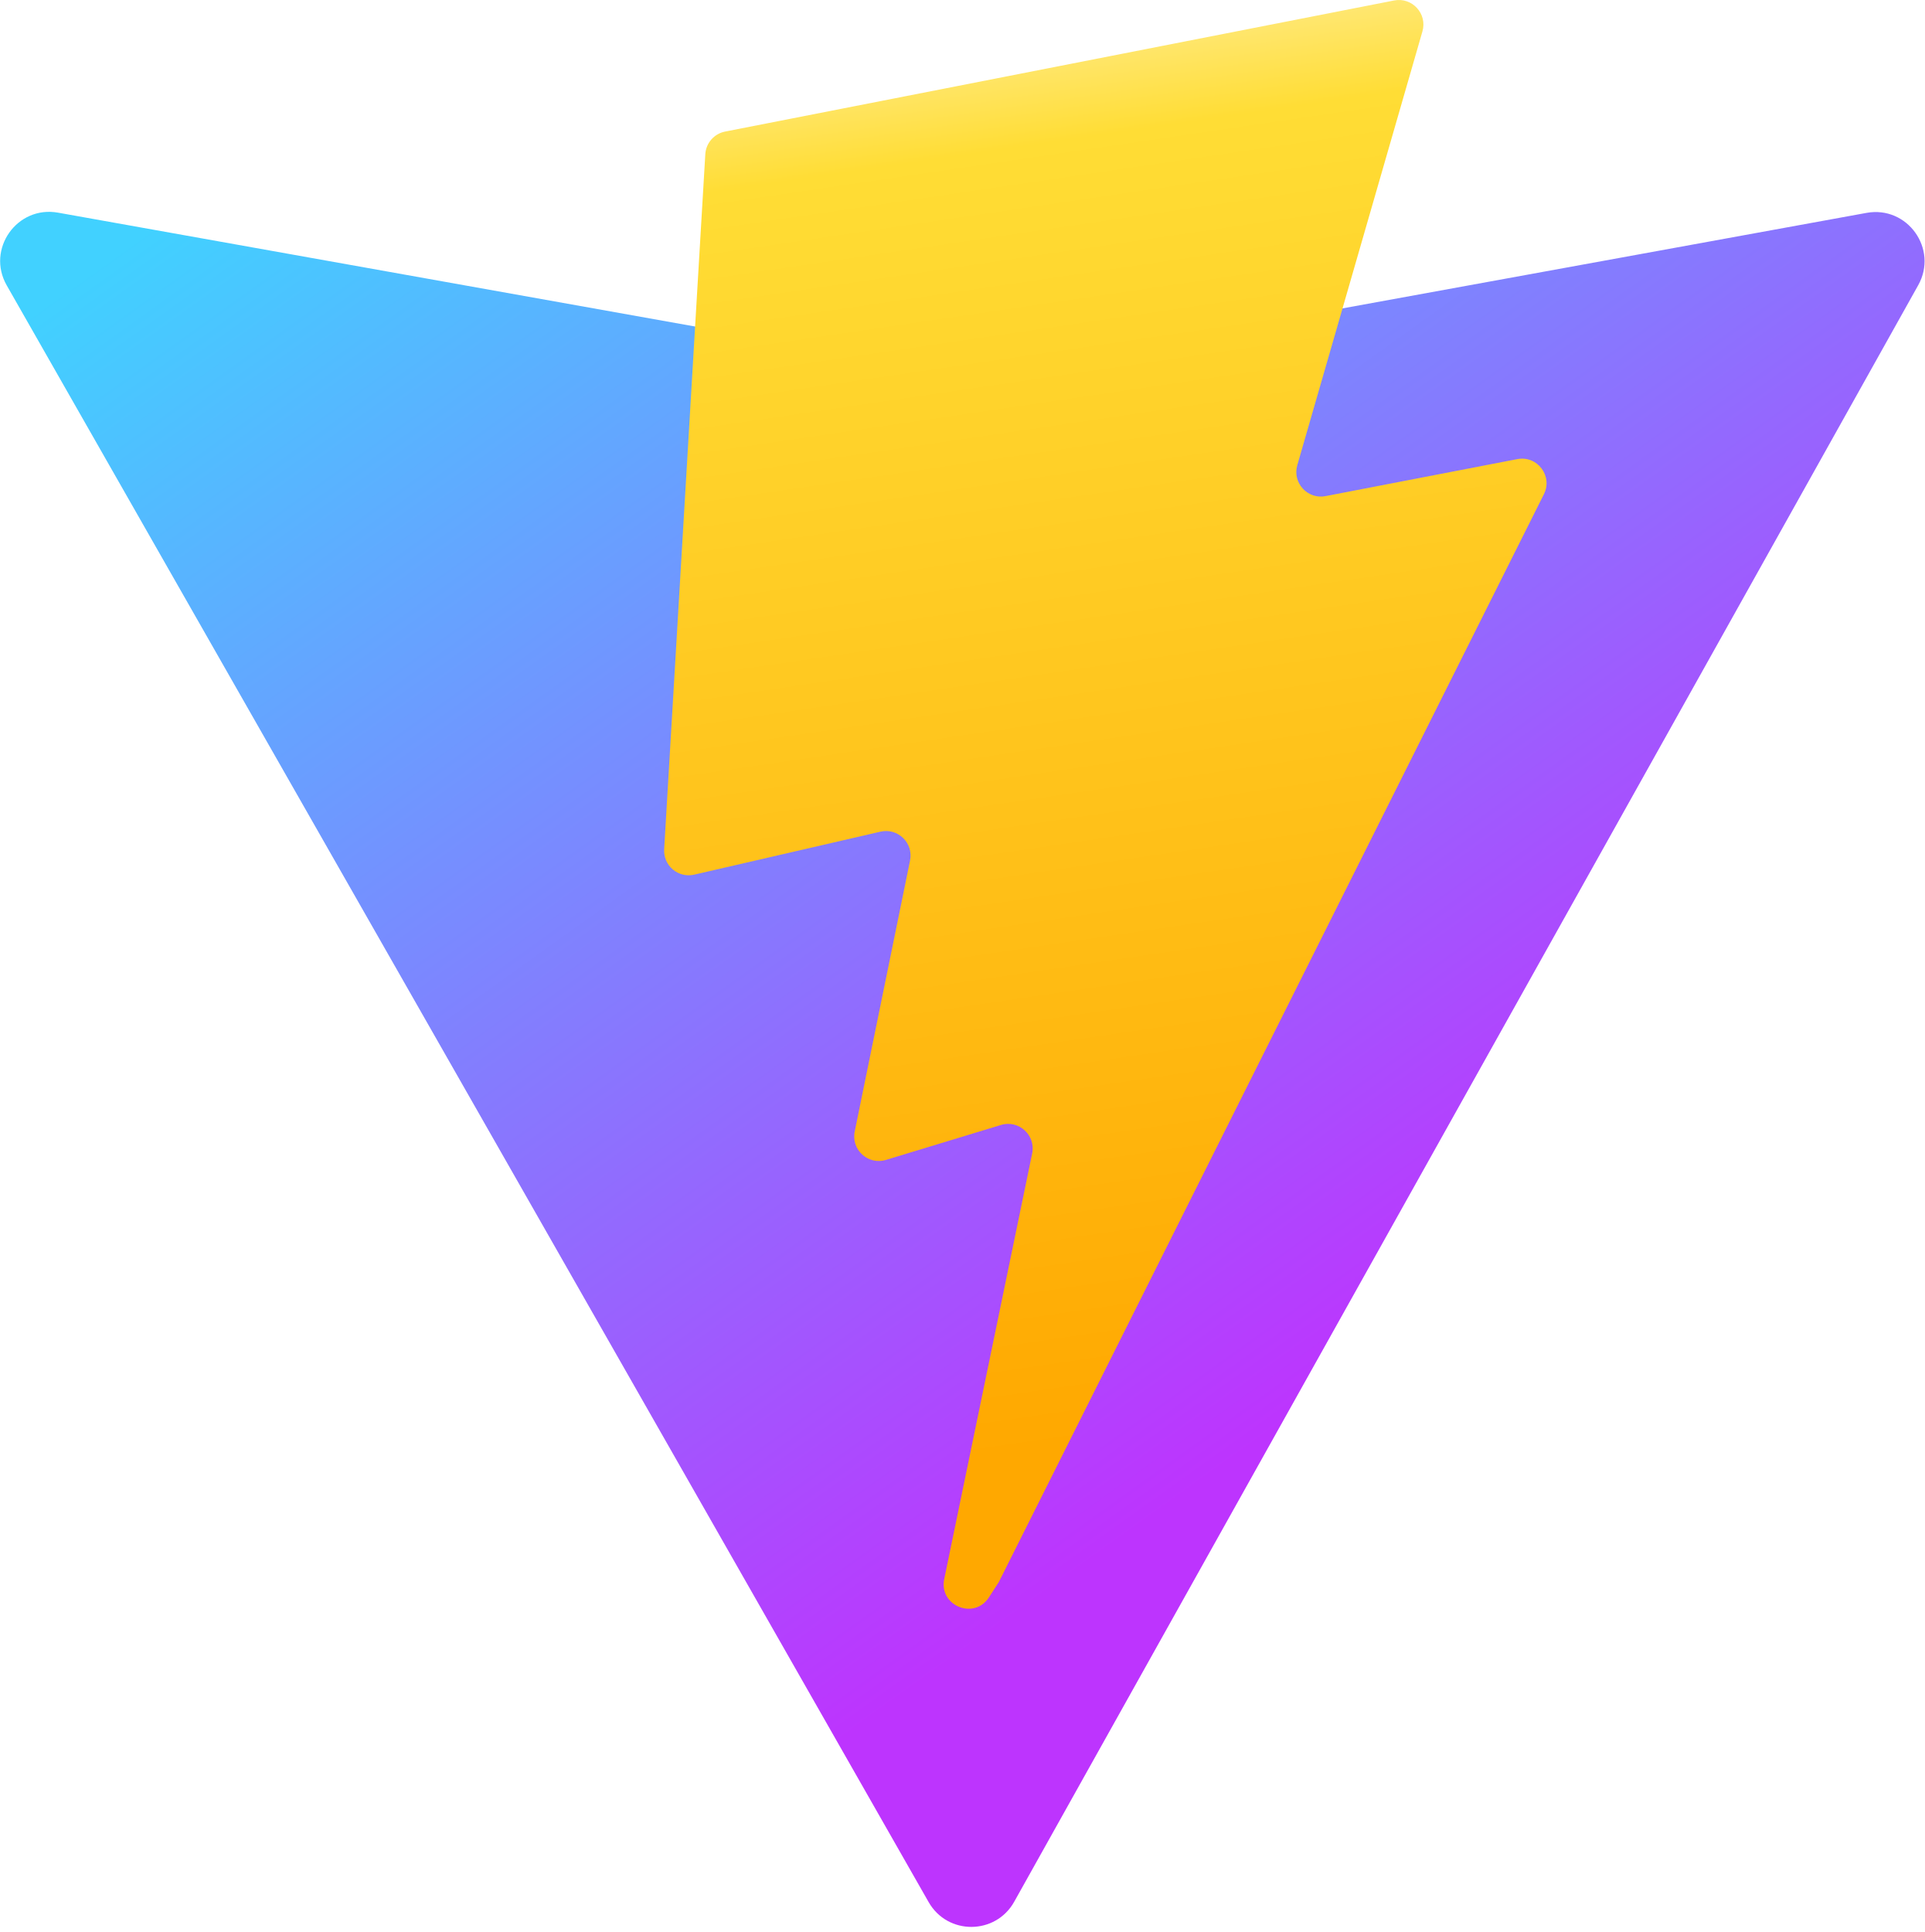
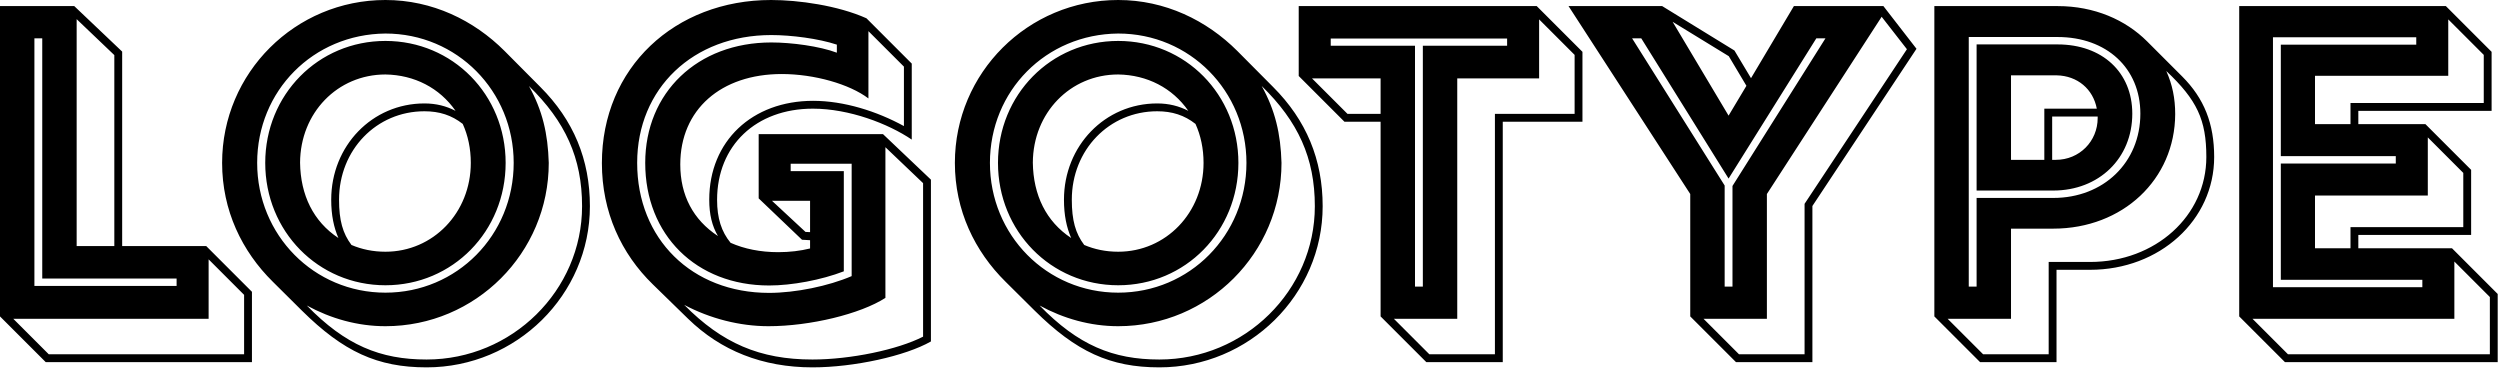
- <svg xmlns="http://www.w3.org/2000/svg" aria-hidden="true" role="img" class="iconify iconify--logos" width="31.88" height="32" preserveAspectRatio="xMidYMid meet" viewBox="0 0 256 257">
-   <defs>
-     <linearGradient id="IconifyId1813088fe1fbc01fb466" x1="-.828%" x2="57.636%" y1="7.652%" y2="78.411%">
-       <stop offset="0%" stop-color="#41D1FF" />
-       <stop offset="100%" stop-color="#BD34FE" />
-     </linearGradient>
-     <linearGradient id="IconifyId1813088fe1fbc01fb467" x1="43.376%" x2="50.316%" y1="2.242%" y2="89.03%">
-       <stop offset="0%" stop-color="#FFEA83" />
-       <stop offset="8.333%" stop-color="#FFDD35" />
-       <stop offset="100%" stop-color="#FFA800" />
-     </linearGradient>
-   </defs>
-   <path fill="url(#IconifyId1813088fe1fbc01fb466)" d="M255.153 37.938L134.897 252.976c-2.483 4.44-8.862 4.466-11.382.048L.875 37.958c-2.746-4.814 1.371-10.646 6.827-9.67l120.385 21.517a6.537 6.537 0 0 0 2.322-.004l117.867-21.483c5.438-.991 9.574 4.796 6.877 9.62Z" />
-   <path fill="url(#IconifyId1813088fe1fbc01fb467)" d="M185.432.063L96.44 17.501a3.268 3.268 0 0 0-2.634 3.014l-5.474 92.456a3.268 3.268 0 0 0 3.997 3.378l24.777-5.718c2.318-.535 4.413 1.507 3.936 3.838l-7.361 36.047c-.495 2.426 1.782 4.5 4.151 3.78l15.304-4.649c2.372-.72 4.652 1.36 4.15 3.788l-11.698 56.621c-.732 3.542 3.979 5.473 5.943 2.437l1.313-2.028l72.516-144.72c1.215-2.423-.88-5.186-3.54-4.672l-25.505 4.922c-2.396.462-4.435-1.77-3.759-4.114l16.646-57.705c.677-2.35-1.37-4.583-3.769-4.113Z" />
+ <svg xmlns="http://www.w3.org/2000/svg" width="181" height="27" viewBox="0 0 181 27" fill="none">
+   <path fill-rule="evenodd" clip-rule="evenodd" d="M30.885 26.597C37.381 26.597 42.709 21.347 42.709 14.93C42.709 11.556 41.527 8.703 39.115 6.291L36.529 3.689C34.306 1.466 31.295 0 27.905 0C21.378 0 16.081 5.266 16.081 11.793C16.081 15.23 17.516 18.194 19.755 20.401L21.851 22.482C24.863 25.462 27.322 26.597 30.885 26.597ZM18.241 26.218H3.311L0 22.908V0.441H5.376L8.845 3.736V17.815H14.93L18.241 21.126V26.218ZM5.55 1.387V17.815H8.277V3.989L5.55 1.387ZM2.491 20.7V2.775H3.059V20.164H12.786V20.7H2.491ZM0.962 23.081L3.532 25.651H17.673V21.347L15.104 18.777V23.081H0.962ZM18.619 11.793C18.619 17.027 22.734 21.189 27.905 21.189C33.077 21.189 37.191 17.027 37.191 11.793C37.191 6.59 33.092 2.428 27.905 2.428C22.671 2.475 18.619 6.574 18.619 11.793ZM27.905 20.653C32.777 20.653 36.608 16.743 36.608 11.793C36.608 6.858 32.777 2.964 27.905 2.964C23.034 2.964 19.203 6.858 19.203 11.793C19.203 16.743 23.034 20.653 27.905 20.653ZM21.725 11.777C21.757 14.126 22.687 16.034 24.5 17.232C24.169 16.459 23.98 15.592 23.98 14.457C23.98 10.563 26.944 7.489 30.727 7.489C31.579 7.489 32.304 7.678 32.982 8.025C31.831 6.369 30.002 5.423 27.905 5.392C24.437 5.392 21.741 8.167 21.725 11.777ZM30.885 26.029C27.527 26.029 25.005 24.989 22.214 22.119C23.948 23.065 25.887 23.617 27.905 23.617C34.432 23.617 39.73 18.32 39.73 11.793C39.667 9.664 39.273 7.993 38.295 6.227C40.928 8.797 42.142 11.43 42.142 14.93C42.142 21.032 37.065 26.029 30.885 26.029ZM25.446 17.736C26.187 18.052 27.007 18.225 27.905 18.225C31.358 18.225 34.086 15.403 34.086 11.793C34.086 10.752 33.881 9.806 33.502 8.971C32.698 8.34 31.815 8.056 30.727 8.056C27.259 8.056 24.547 10.847 24.547 14.457C24.547 15.955 24.815 16.901 25.446 17.736ZM58.822 26.597C61.818 26.597 65.554 25.777 67.399 24.721V13.007L63.93 9.712H54.928V14.363L58.065 17.358L58.649 17.39V17.989C57.955 18.162 57.167 18.257 56.347 18.257C55.054 18.257 53.887 18.02 52.894 17.579C52.232 16.775 51.917 15.797 51.917 14.473C51.917 10.531 54.739 7.867 58.854 7.867C61.486 7.867 64.308 8.955 66.011 10.106V4.604L62.732 1.324C60.651 0.394 57.797 0 55.827 0C48.858 0 43.577 4.903 43.577 11.809C43.577 15.356 44.98 18.367 47.266 20.59L49.82 23.081C52.185 25.383 55.196 26.597 58.822 26.597ZM49.252 11.903C49.252 14.142 50.182 15.908 51.98 17.09C51.554 16.365 51.349 15.529 51.349 14.457C51.349 10.216 54.455 7.3 58.869 7.3C61.108 7.3 63.489 8.056 65.444 9.128V4.824L62.874 2.255V7.126C61.502 6.086 58.948 5.36 56.599 5.36C52.2 5.36 49.252 7.93 49.252 11.903ZM55.685 21.205C50.088 21.205 46.131 17.295 46.131 11.793C46.131 6.401 50.182 2.538 55.842 2.538C57.277 2.538 59.264 2.791 60.588 3.232V3.815C59.327 3.342 57.309 3.074 55.842 3.074C50.498 3.074 46.714 6.7 46.714 11.793C46.714 17.011 50.403 20.669 55.685 20.669C57.324 20.669 59.453 20.275 61.092 19.644V12.392H57.245V11.856H61.66V19.991C59.973 20.716 57.577 21.205 55.685 21.205ZM49.536 22.072C52.279 24.847 55.007 26.029 58.822 26.029C61.565 26.029 64.987 25.32 66.831 24.374V13.259L64.104 10.658V21.567C62.291 22.734 58.649 23.617 55.637 23.617C53.556 23.617 51.412 23.065 49.536 22.072ZM58.649 16.806L58.318 16.791L55.89 14.536H58.649V16.806ZM95.761 14.93C95.761 21.347 90.432 26.597 83.937 26.597C80.374 26.597 77.914 25.462 74.903 22.482L72.806 20.401C70.568 18.194 69.133 15.23 69.133 11.793C69.133 5.266 74.43 0 80.957 0C84.347 0 87.358 1.466 89.581 3.689L92.167 6.291C94.579 8.703 95.761 11.556 95.761 14.93ZM80.957 21.189C75.786 21.189 71.671 17.027 71.671 11.793C71.671 6.574 75.723 2.475 80.957 2.428C86.144 2.428 90.243 6.59 90.243 11.793C90.243 17.027 86.128 21.189 80.957 21.189ZM89.66 11.793C89.66 16.743 85.829 20.653 80.957 20.653C76.086 20.653 72.254 16.743 72.254 11.793C72.254 6.858 76.086 2.964 80.957 2.964C85.829 2.964 89.66 6.858 89.66 11.793ZM77.552 17.232C75.739 16.034 74.809 14.126 74.777 11.777C74.793 8.167 77.489 5.392 80.957 5.392C83.054 5.423 84.883 6.369 86.034 8.025C85.356 7.678 84.631 7.489 83.779 7.489C79.996 7.489 77.031 10.563 77.031 14.457C77.031 15.592 77.221 16.459 77.552 17.232ZM75.266 22.119C78.056 24.989 80.579 26.029 83.937 26.029C90.117 26.029 95.194 21.032 95.194 14.93C95.194 11.43 93.98 8.797 91.347 6.227C92.324 7.993 92.718 9.664 92.781 11.793C92.781 18.32 87.484 23.617 80.957 23.617C78.939 23.617 77 23.065 75.266 22.119ZM80.957 18.225C80.058 18.225 79.239 18.052 78.498 17.736C77.867 16.901 77.599 15.955 77.599 14.457C77.599 10.847 80.311 8.056 83.779 8.056C84.867 8.056 85.75 8.34 86.554 8.971C86.932 9.806 87.137 10.752 87.137 11.793C87.137 15.403 84.41 18.225 80.957 18.225ZM108.8 26.218H103.266L99.955 22.908V8.813H97.338L94.027 5.502V0.441H111.259L114.57 3.752V8.813H108.8V26.218ZM103.486 25.651L100.917 23.081H105.505V5.676H111.432V1.403L114.002 3.973V8.245H108.232V25.651H103.486ZM102.446 3.311V20.748H103.014V3.311H109.115V2.791H96.345V3.311H102.446ZM97.559 8.245L94.989 5.676H99.955V8.245H97.559ZM131.218 26.218H125.685L122.374 22.908V14.047L113.561 0.441H120.34L125.574 3.658L126.773 5.66L129.878 0.441H136.358L138.754 3.532L131.218 14.914V26.218ZM125.905 25.651L123.336 23.081H127.923V14.047L136.232 1.214L138.061 3.563L130.651 14.757V25.651H125.905ZM121.097 1.577L125.149 8.372L126.441 6.212L125.164 4.068L121.097 1.577ZM124.865 20.748V13.432L118.164 2.775H118.827L125.149 12.928L131.502 2.775H132.164L125.432 13.464V20.748H124.865ZM148.892 26.218H143.358L140.047 22.908V0.441H148.971C151.635 0.441 153.89 1.435 155.45 2.995L157.989 5.534C159.581 7.126 160.306 8.955 160.306 11.367C160.306 15.939 156.365 19.534 151.32 19.534H148.892V26.218ZM142.538 20.748V2.68H148.971C152.518 2.68 154.962 4.935 154.962 8.23C154.962 11.761 152.297 14.331 148.655 14.331H143.106V20.748H142.538ZM148.655 13.795H143.106V3.216H148.971C152.203 3.216 154.378 5.234 154.378 8.23C154.378 11.462 151.966 13.795 148.655 13.795ZM143.579 25.651L141.009 23.081H145.597V16.554H148.655C153.685 16.554 157.468 12.991 157.484 8.261C157.484 7.126 157.279 6.117 156.838 5.14C159.061 7.236 159.739 8.671 159.739 11.367C159.739 15.624 156.065 18.966 151.32 18.966H148.324V25.651H143.579ZM145.597 5.455V11.572H148.009V7.867H151.809C151.541 6.448 150.405 5.486 148.908 5.455H145.597ZM148.577 11.572V8.435H151.872V8.545C151.872 10.232 150.547 11.572 148.845 11.572H148.577ZM180.833 26.218H165.43L162.119 22.908V0.441H177.081L180.392 3.752V8.025H170.743V8.986H175.599L178.91 12.297V17.011H170.743V17.973H177.523L180.833 21.284V26.218ZM167.606 8.986V5.486H177.254V1.403L179.824 3.973V7.457H170.176V8.986H167.606ZM164.563 2.696V20.795H175.378V20.259H165.131V11.84H173.455V11.304H165.131V3.232H174.937V2.696H164.563ZM167.606 17.973V14.158H175.773V9.948L178.342 12.518V16.444H170.176V17.973H167.606ZM163.081 23.081L165.651 25.651H180.266V21.505L177.696 18.935V23.081H163.081Z" fill="black" />
</svg>
